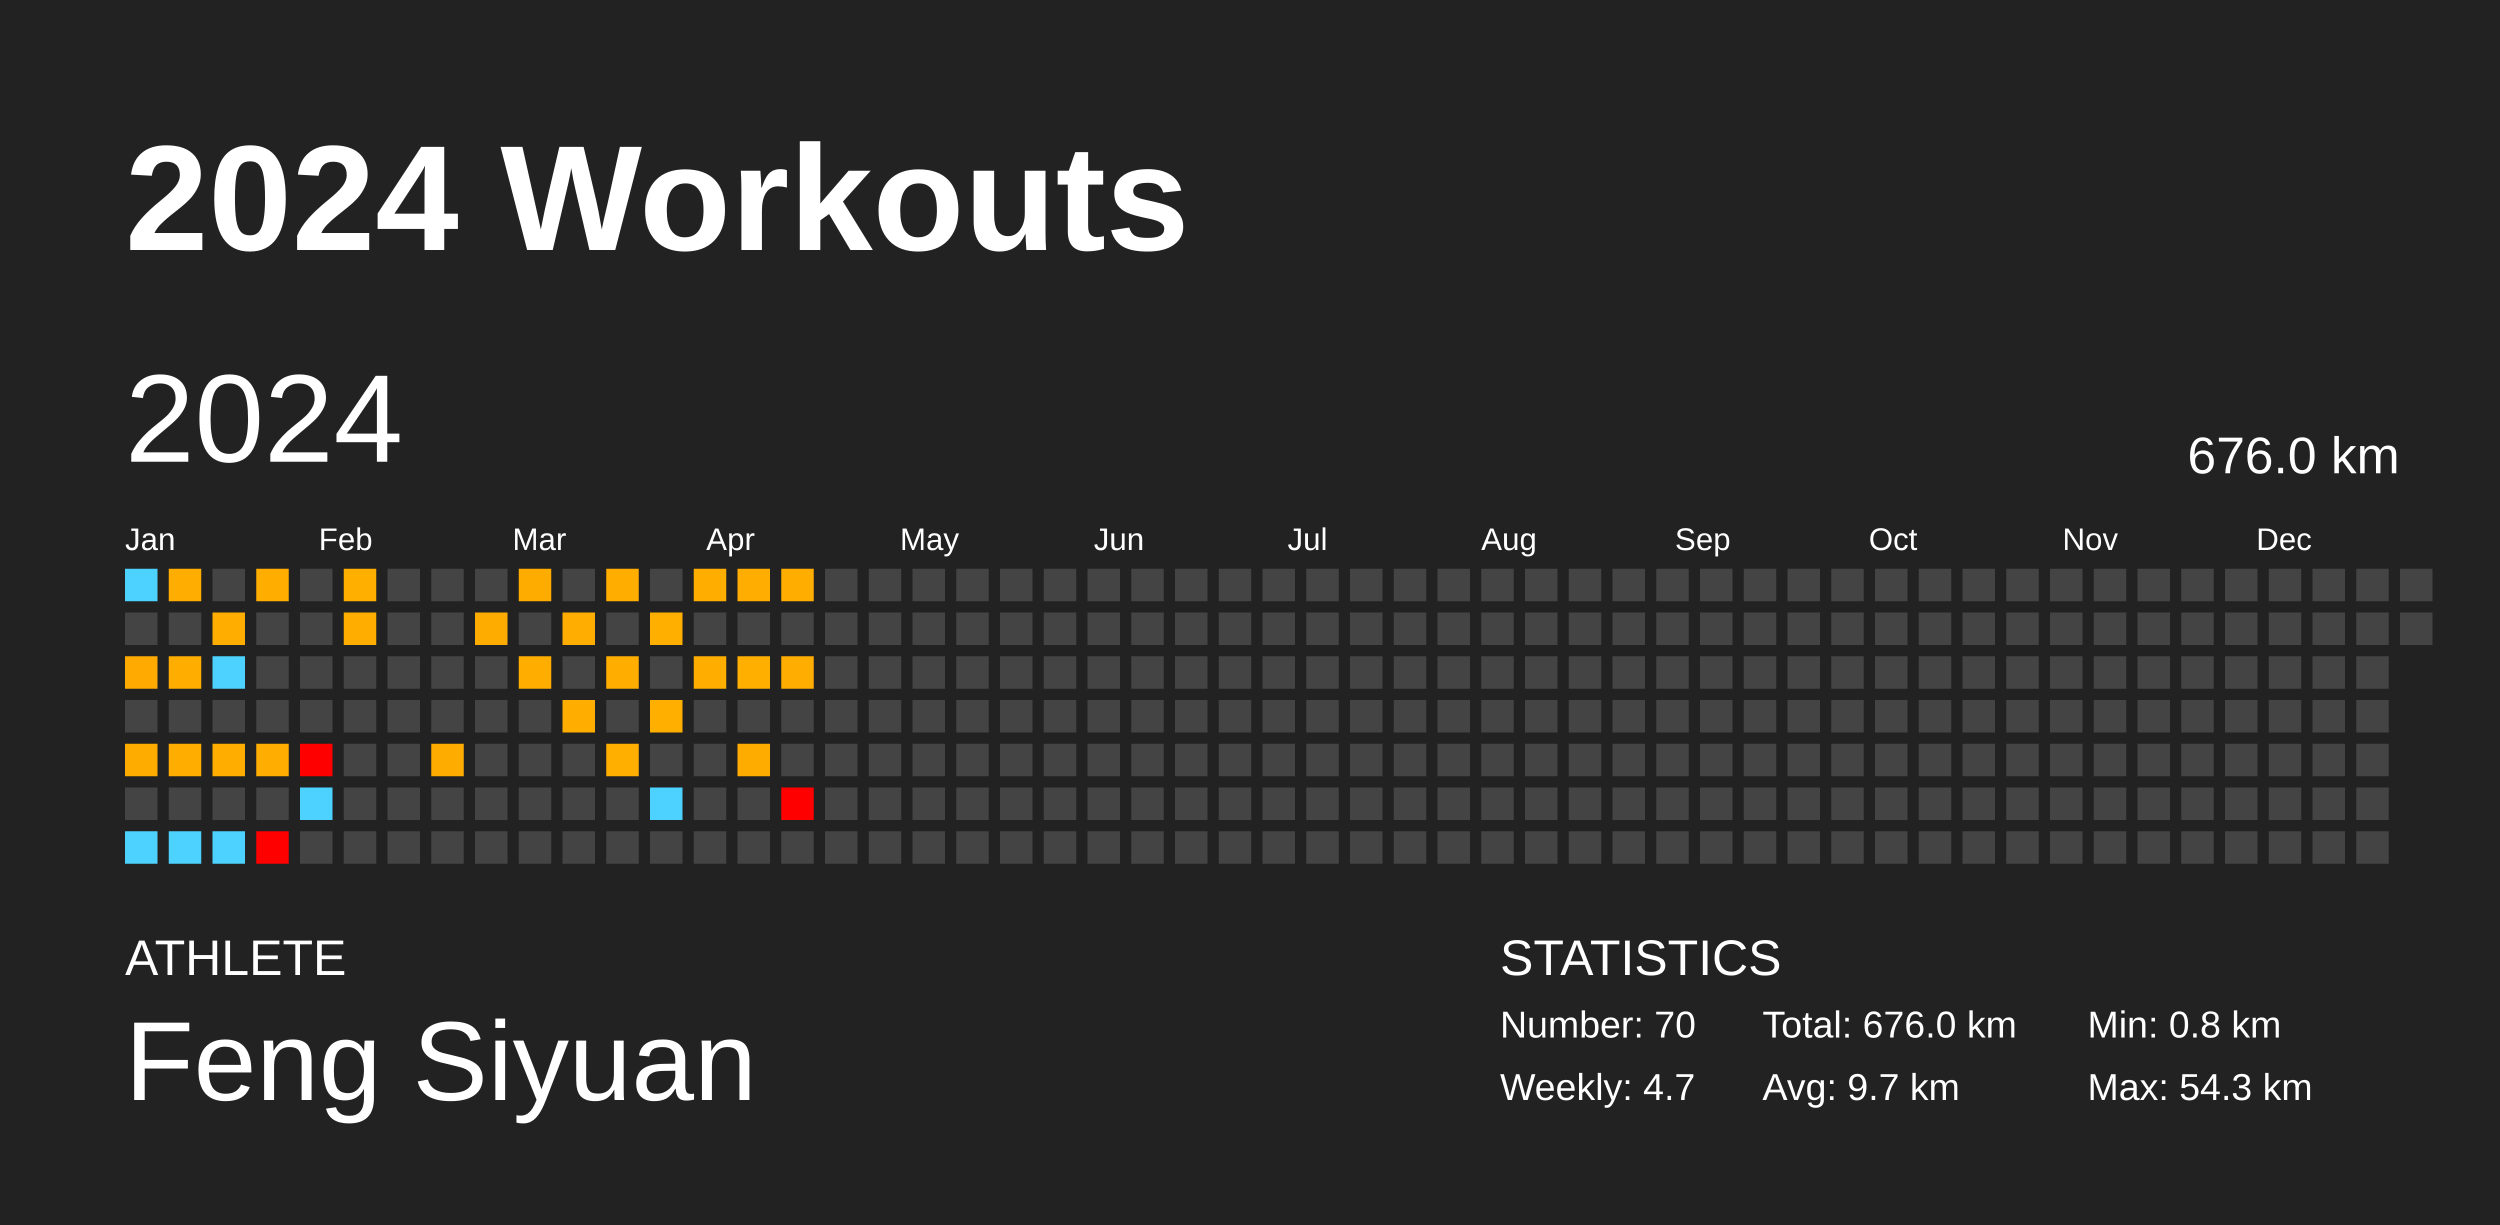
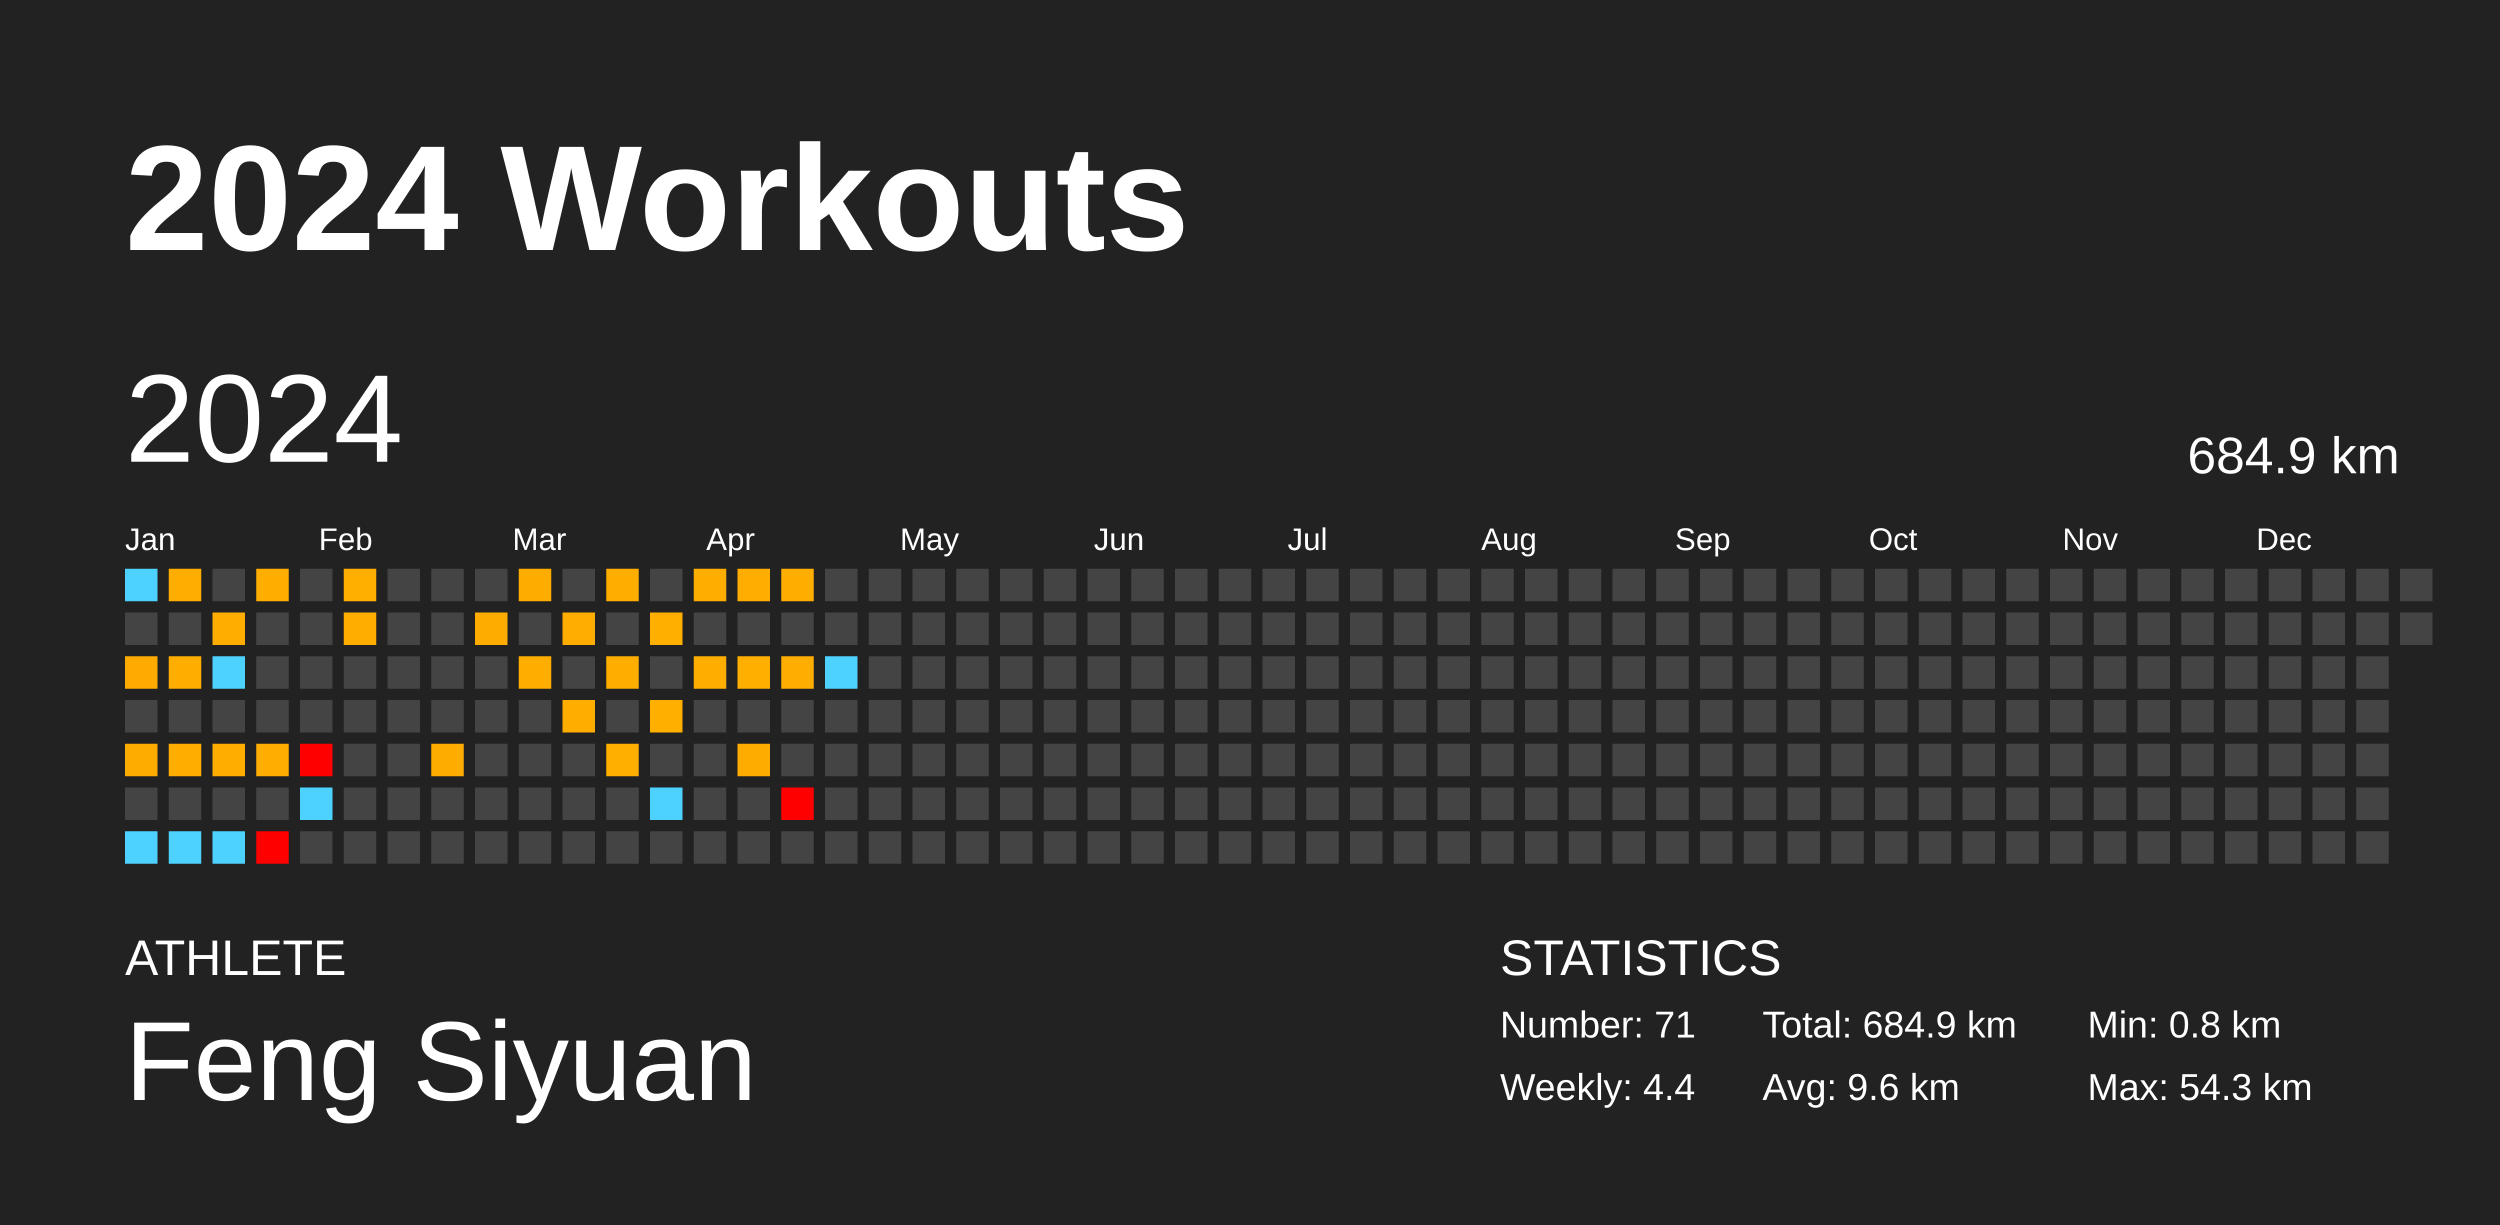
<svg xmlns="http://www.w3.org/2000/svg" baseProfile="full" height="98mm" version="1.1" viewBox="0,0,200,98" width="200mm">
  <defs />
  <rect fill="#222222" height="98" width="200" x="0" y="0" />
  <text fill="#FFFFFF" style="font-size:12px; font-family:Arial; font-weight:bold;" x="10" y="20">2024 Workouts</text>
  <text fill="#FFFFFF" style="font-size:4px; font-family:Arial" x="10" y="78">ATHLETE</text>
  <text fill="#FFFFFF" style="font-size:9px; font-family:Arial" x="10" y="88">Feng Siyuan</text>
  <text fill="#FFFFFF" style="font-size:4px; font-family:Arial" x="120" y="78">STATISTICS</text>
-   <text fill="#FFFFFF" style="font-size:3px; font-family:Arial" x="120" y="83">Number: 70</text>
-   <text fill="#FFFFFF" style="font-size:3px; font-family:Arial" x="120" y="88">Weekly: 4.7</text>
-   <text fill="#FFFFFF" style="font-size:3px; font-family:Arial" x="141" y="83">Total: 676.0 km</text>
-   <text fill="#FFFFFF" style="font-size:3px; font-family:Arial" x="141" y="88">Avg: 9.7 km</text>
+   <text fill="#FFFFFF" style="font-size:3px; font-family:Arial" x="120" y="83">Number: 71</text>
+   <text fill="#FFFFFF" style="font-size:3px; font-family:Arial" x="120" y="88">Weekly: 4.4</text>
+   <text fill="#FFFFFF" style="font-size:3px; font-family:Arial" x="141" y="83">Total: 684.9 km</text>
+   <text fill="#FFFFFF" style="font-size:3px; font-family:Arial" x="141" y="88">Avg: 9.6 km</text>
  <text fill="#FFFFFF" style="font-size:3px; font-family:Arial" x="167" y="83">Min: 0.8 km</text>
  <text fill="#FFFFFF" style="font-size:3px; font-family:Arial" x="167" y="88">Max: 54.3 km</text>
  <text dominant-baseline="hanging" fill="#FFFFFF" style="font-size:10.0px; font-family:Arial;" x="10" y="30">2024</text>
-   <text dominant-baseline="hanging" fill="#FFFFFF" style="font-size:4.125px; font-family:Arial;" x="175" y="35">676.0 km</text>
+   <text dominant-baseline="hanging" fill="#FFFFFF" style="font-size:4.125px; font-family:Arial;" x="175" y="35">684.9 km</text>
  <text fill="#FFFFFF" style="font-size:2.5px; font-family:Arial" x="10.0" y="44">Jan</text>
  <text fill="#FFFFFF" style="font-size:2.5px; font-family:Arial" x="25.5" y="44">Feb</text>
  <text fill="#FFFFFF" style="font-size:2.5px; font-family:Arial" x="41.0" y="44">Mar</text>
  <text fill="#FFFFFF" style="font-size:2.5px; font-family:Arial" x="56.5" y="44">Apr</text>
  <text fill="#FFFFFF" style="font-size:2.5px; font-family:Arial" x="72.0" y="44">May</text>
  <text fill="#FFFFFF" style="font-size:2.5px; font-family:Arial" x="87.5" y="44">Jun</text>
  <text fill="#FFFFFF" style="font-size:2.5px; font-family:Arial" x="103.0" y="44">Jul</text>
  <text fill="#FFFFFF" style="font-size:2.5px; font-family:Arial" x="118.5" y="44">Aug</text>
  <text fill="#FFFFFF" style="font-size:2.5px; font-family:Arial" x="134.0" y="44">Sep</text>
  <text fill="#FFFFFF" style="font-size:2.5px; font-family:Arial" x="149.5" y="44">Oct</text>
  <text fill="#FFFFFF" style="font-size:2.5px; font-family:Arial" x="165.0" y="44">Nov</text>
  <text fill="#FFFFFF" style="font-size:2.5px; font-family:Arial" x="180.5" y="44">Dec</text>
  <rect fill="#4dd2ff" height="2.6" width="2.6" x="10.0" y="45.5" />
  <rect fill="#444444" height="2.6" width="2.6" x="10.0" y="49.0" />
  <rect fill="#ffaa00" height="2.6" width="2.6" x="10.0" y="52.5" />
  <rect fill="#444444" height="2.6" width="2.6" x="10.0" y="56.0" />
  <rect fill="#ffac00" height="2.6" width="2.6" x="10.0" y="59.5" />
  <rect fill="#444444" height="2.6" width="2.6" x="10.0" y="63.0" />
  <rect fill="#4dd2ff" height="2.6" width="2.6" x="10.0" y="66.5" />
  <rect fill="#ffad00" height="2.6" width="2.6" x="13.5" y="45.5" />
  <rect fill="#444444" height="2.6" width="2.6" x="13.5" y="49.0" />
  <rect fill="#ffae00" height="2.6" width="2.6" x="13.5" y="52.5" />
  <rect fill="#444444" height="2.6" width="2.6" x="13.5" y="56.0" />
  <rect fill="#ffae00" height="2.6" width="2.6" x="13.5" y="59.5" />
  <rect fill="#444444" height="2.6" width="2.6" x="13.5" y="63.0" />
  <rect fill="#4dd2ff" height="2.6" width="2.6" x="13.5" y="66.5" />
  <rect fill="#444444" height="2.6" width="2.6" x="17.0" y="45.5" />
  <rect fill="#ffae00" height="2.6" width="2.6" x="17.0" y="49.0" />
  <rect fill="#4dd2ff" height="2.6" width="2.6" x="17.0" y="52.5" />
  <rect fill="#444444" height="2.6" width="2.6" x="17.0" y="56.0" />
  <rect fill="#ffae00" height="2.6" width="2.6" x="17.0" y="59.5" />
  <rect fill="#444444" height="2.6" width="2.6" x="17.0" y="63.0" />
  <rect fill="#4dd2ff" height="2.6" width="2.6" x="17.0" y="66.5" />
  <rect fill="#ffae00" height="2.6" width="2.6" x="20.5" y="45.5" />
  <rect fill="#444444" height="2.6" width="2.6" x="20.5" y="49.0" />
  <rect fill="#444444" height="2.6" width="2.6" x="20.5" y="52.5" />
  <rect fill="#444444" height="2.6" width="2.6" x="20.5" y="56.0" />
  <rect fill="#ffad00" height="2.6" width="2.6" x="20.5" y="59.5" />
  <rect fill="#444444" height="2.6" width="2.6" x="20.5" y="63.0" />
  <rect fill="red" height="2.6" width="2.6" x="20.5" y="66.5" />
  <rect fill="#444444" height="2.6" width="2.6" x="24.0" y="45.5" />
  <rect fill="#444444" height="2.6" width="2.6" x="24.0" y="49.0" />
  <rect fill="#444444" height="2.6" width="2.6" x="24.0" y="52.5" />
  <rect fill="#444444" height="2.6" width="2.6" x="24.0" y="56.0" />
  <rect fill="red" height="2.6" width="2.6" x="24.0" y="59.5" />
  <rect fill="#4dd2ff" height="2.6" width="2.6" x="24.0" y="63.0" />
  <rect fill="#444444" height="2.6" width="2.6" x="24.0" y="66.5" />
  <rect fill="#ffaf00" height="2.6" width="2.6" x="27.5" y="45.5" />
  <rect fill="#ffae00" height="2.6" width="2.6" x="27.5" y="49.0" />
  <rect fill="#444444" height="2.6" width="2.6" x="27.5" y="52.5" />
  <rect fill="#444444" height="2.6" width="2.6" x="27.5" y="56.0" />
  <rect fill="#444444" height="2.6" width="2.6" x="27.5" y="59.5" />
  <rect fill="#444444" height="2.6" width="2.6" x="27.5" y="63.0" />
  <rect fill="#444444" height="2.6" width="2.6" x="27.5" y="66.5" />
  <rect fill="#444444" height="2.6" width="2.6" x="31.0" y="45.5" />
  <rect fill="#444444" height="2.6" width="2.6" x="31.0" y="49.0" />
  <rect fill="#444444" height="2.6" width="2.6" x="31.0" y="52.5" />
  <rect fill="#444444" height="2.6" width="2.6" x="31.0" y="56.0" />
  <rect fill="#444444" height="2.6" width="2.6" x="31.0" y="59.5" />
  <rect fill="#444444" height="2.6" width="2.6" x="31.0" y="63.0" />
  <rect fill="#444444" height="2.6" width="2.6" x="31.0" y="66.5" />
  <rect fill="#444444" height="2.6" width="2.6" x="34.5" y="45.5" />
  <rect fill="#444444" height="2.6" width="2.6" x="34.5" y="49.0" />
  <rect fill="#444444" height="2.6" width="2.6" x="34.5" y="52.5" />
  <rect fill="#444444" height="2.6" width="2.6" x="34.5" y="56.0" />
  <rect fill="#ffac00" height="2.6" width="2.6" x="34.5" y="59.5" />
  <rect fill="#444444" height="2.6" width="2.6" x="34.5" y="63.0" />
  <rect fill="#444444" height="2.6" width="2.6" x="34.5" y="66.5" />
  <rect fill="#444444" height="2.6" width="2.6" x="38.0" y="45.5" />
  <rect fill="#ffac00" height="2.6" width="2.6" x="38.0" y="49.0" />
  <rect fill="#444444" height="2.6" width="2.6" x="38.0" y="52.5" />
  <rect fill="#444444" height="2.6" width="2.6" x="38.0" y="56.0" />
  <rect fill="#444444" height="2.6" width="2.6" x="38.0" y="59.5" />
  <rect fill="#444444" height="2.6" width="2.6" x="38.0" y="63.0" />
  <rect fill="#444444" height="2.6" width="2.6" x="38.0" y="66.5" />
  <rect fill="#ffac00" height="2.6" width="2.6" x="41.5" y="45.5" />
  <rect fill="#444444" height="2.6" width="2.6" x="41.5" y="49.0" />
  <rect fill="#ffae00" height="2.6" width="2.6" x="41.5" y="52.5" />
  <rect fill="#444444" height="2.6" width="2.6" x="41.5" y="56.0" />
  <rect fill="#444444" height="2.6" width="2.6" x="41.5" y="59.5" />
  <rect fill="#444444" height="2.6" width="2.6" x="41.5" y="63.0" />
  <rect fill="#444444" height="2.6" width="2.6" x="41.5" y="66.5" />
  <rect fill="#444444" height="2.6" width="2.6" x="45.0" y="45.5" />
  <rect fill="#ffad00" height="2.6" width="2.6" x="45.0" y="49.0" />
  <rect fill="#444444" height="2.6" width="2.6" x="45.0" y="52.5" />
  <rect fill="#ffae00" height="2.6" width="2.6" x="45.0" y="56.0" />
  <rect fill="#444444" height="2.6" width="2.6" x="45.0" y="59.5" />
  <rect fill="#444444" height="2.6" width="2.6" x="45.0" y="63.0" />
  <rect fill="#444444" height="2.6" width="2.6" x="45.0" y="66.5" />
  <rect fill="#ffae00" height="2.6" width="2.6" x="48.5" y="45.5" />
  <rect fill="#444444" height="2.6" width="2.6" x="48.5" y="49.0" />
  <rect fill="#ffae00" height="2.6" width="2.6" x="48.5" y="52.5" />
  <rect fill="#444444" height="2.6" width="2.6" x="48.5" y="56.0" />
  <rect fill="#ffaf00" height="2.6" width="2.6" x="48.5" y="59.5" />
  <rect fill="#444444" height="2.6" width="2.6" x="48.5" y="63.0" />
  <rect fill="#444444" height="2.6" width="2.6" x="48.5" y="66.5" />
  <rect fill="#444444" height="2.6" width="2.6" x="52.0" y="45.5" />
  <rect fill="#ffaf00" height="2.6" width="2.6" x="52.0" y="49.0" />
  <rect fill="#444444" height="2.6" width="2.6" x="52.0" y="52.5" />
  <rect fill="#ffaf00" height="2.6" width="2.6" x="52.0" y="56.0" />
  <rect fill="#444444" height="2.6" width="2.6" x="52.0" y="59.5" />
  <rect fill="#4dd2ff" height="2.6" width="2.6" x="52.0" y="63.0" />
  <rect fill="#444444" height="2.6" width="2.6" x="52.0" y="66.5" />
  <rect fill="#ffae00" height="2.6" width="2.6" x="55.5" y="45.5" />
  <rect fill="#444444" height="2.6" width="2.6" x="55.5" y="49.0" />
  <rect fill="#ffae00" height="2.6" width="2.6" x="55.5" y="52.5" />
  <rect fill="#444444" height="2.6" width="2.6" x="55.5" y="56.0" />
  <rect fill="#444444" height="2.6" width="2.6" x="55.5" y="59.5" />
  <rect fill="#444444" height="2.6" width="2.6" x="55.5" y="63.0" />
  <rect fill="#444444" height="2.6" width="2.6" x="55.5" y="66.5" />
  <rect fill="#ffad00" height="2.6" width="2.6" x="59.0" y="45.5" />
  <rect fill="#444444" height="2.6" width="2.6" x="59.0" y="49.0" />
  <rect fill="#ffaf00" height="2.6" width="2.6" x="59.0" y="52.5" />
  <rect fill="#444444" height="2.6" width="2.6" x="59.0" y="56.0" />
  <rect fill="#ffac00" height="2.6" width="2.6" x="59.0" y="59.5" />
  <rect fill="#444444" height="2.6" width="2.6" x="59.0" y="63.0" />
  <rect fill="#444444" height="2.6" width="2.6" x="59.0" y="66.5" />
  <rect fill="#ffae00" height="2.6" width="2.6" x="62.5" y="45.5" />
  <rect fill="#444444" height="2.6" width="2.6" x="62.5" y="49.0" />
  <rect fill="#ffad00" height="2.6" width="2.6" x="62.5" y="52.5" />
  <rect fill="#444444" height="2.6" width="2.6" x="62.5" y="56.0" />
  <rect fill="#444444" height="2.6" width="2.6" x="62.5" y="59.5" />
  <rect fill="red" height="2.6" width="2.6" x="62.5" y="63.0" />
  <rect fill="#444444" height="2.6" width="2.6" x="62.5" y="66.5" />
  <rect fill="#444444" height="2.6" width="2.6" x="66.0" y="45.5" />
  <rect fill="#444444" height="2.6" width="2.6" x="66.0" y="49.0" />
-   <rect fill="#444444" height="2.6" width="2.6" x="66.0" y="52.5" />
+   <rect fill="#4dd2ff" height="2.6" width="2.6" x="66.0" y="52.5" />
  <rect fill="#444444" height="2.6" width="2.6" x="66.0" y="56.0" />
  <rect fill="#444444" height="2.6" width="2.6" x="66.0" y="59.5" />
  <rect fill="#444444" height="2.6" width="2.6" x="66.0" y="63.0" />
  <rect fill="#444444" height="2.6" width="2.6" x="66.0" y="66.5" />
  <rect fill="#444444" height="2.6" width="2.6" x="69.5" y="45.5" />
  <rect fill="#444444" height="2.6" width="2.6" x="69.5" y="49.0" />
  <rect fill="#444444" height="2.6" width="2.6" x="69.5" y="52.5" />
  <rect fill="#444444" height="2.6" width="2.6" x="69.5" y="56.0" />
  <rect fill="#444444" height="2.6" width="2.6" x="69.5" y="59.5" />
  <rect fill="#444444" height="2.6" width="2.6" x="69.5" y="63.0" />
  <rect fill="#444444" height="2.6" width="2.6" x="69.5" y="66.5" />
  <rect fill="#444444" height="2.6" width="2.6" x="73.0" y="45.5" />
  <rect fill="#444444" height="2.6" width="2.6" x="73.0" y="49.0" />
  <rect fill="#444444" height="2.6" width="2.6" x="73.0" y="52.5" />
  <rect fill="#444444" height="2.6" width="2.6" x="73.0" y="56.0" />
  <rect fill="#444444" height="2.6" width="2.6" x="73.0" y="59.5" />
  <rect fill="#444444" height="2.6" width="2.6" x="73.0" y="63.0" />
  <rect fill="#444444" height="2.6" width="2.6" x="73.0" y="66.5" />
  <rect fill="#444444" height="2.6" width="2.6" x="76.5" y="45.5" />
  <rect fill="#444444" height="2.6" width="2.6" x="76.5" y="49.0" />
  <rect fill="#444444" height="2.6" width="2.6" x="76.5" y="52.5" />
  <rect fill="#444444" height="2.6" width="2.6" x="76.5" y="56.0" />
  <rect fill="#444444" height="2.6" width="2.6" x="76.5" y="59.5" />
  <rect fill="#444444" height="2.6" width="2.6" x="76.5" y="63.0" />
  <rect fill="#444444" height="2.6" width="2.6" x="76.5" y="66.5" />
  <rect fill="#444444" height="2.6" width="2.6" x="80.0" y="45.5" />
  <rect fill="#444444" height="2.6" width="2.6" x="80.0" y="49.0" />
  <rect fill="#444444" height="2.6" width="2.6" x="80.0" y="52.5" />
  <rect fill="#444444" height="2.6" width="2.6" x="80.0" y="56.0" />
  <rect fill="#444444" height="2.6" width="2.6" x="80.0" y="59.5" />
  <rect fill="#444444" height="2.6" width="2.6" x="80.0" y="63.0" />
  <rect fill="#444444" height="2.6" width="2.6" x="80.0" y="66.5" />
  <rect fill="#444444" height="2.6" width="2.6" x="83.5" y="45.5" />
  <rect fill="#444444" height="2.6" width="2.6" x="83.5" y="49.0" />
  <rect fill="#444444" height="2.6" width="2.6" x="83.5" y="52.5" />
  <rect fill="#444444" height="2.6" width="2.6" x="83.5" y="56.0" />
  <rect fill="#444444" height="2.6" width="2.6" x="83.5" y="59.5" />
  <rect fill="#444444" height="2.6" width="2.6" x="83.5" y="63.0" />
  <rect fill="#444444" height="2.6" width="2.6" x="83.5" y="66.5" />
  <rect fill="#444444" height="2.6" width="2.6" x="87.0" y="45.5" />
  <rect fill="#444444" height="2.6" width="2.6" x="87.0" y="49.0" />
  <rect fill="#444444" height="2.6" width="2.6" x="87.0" y="52.5" />
  <rect fill="#444444" height="2.6" width="2.6" x="87.0" y="56.0" />
  <rect fill="#444444" height="2.6" width="2.6" x="87.0" y="59.5" />
  <rect fill="#444444" height="2.6" width="2.6" x="87.0" y="63.0" />
  <rect fill="#444444" height="2.6" width="2.6" x="87.0" y="66.5" />
  <rect fill="#444444" height="2.6" width="2.6" x="90.5" y="45.5" />
  <rect fill="#444444" height="2.6" width="2.6" x="90.5" y="49.0" />
  <rect fill="#444444" height="2.6" width="2.6" x="90.5" y="52.5" />
  <rect fill="#444444" height="2.6" width="2.6" x="90.5" y="56.0" />
  <rect fill="#444444" height="2.6" width="2.6" x="90.5" y="59.5" />
  <rect fill="#444444" height="2.6" width="2.6" x="90.5" y="63.0" />
  <rect fill="#444444" height="2.6" width="2.6" x="90.5" y="66.5" />
  <rect fill="#444444" height="2.6" width="2.6" x="94.0" y="45.5" />
  <rect fill="#444444" height="2.6" width="2.6" x="94.0" y="49.0" />
  <rect fill="#444444" height="2.6" width="2.6" x="94.0" y="52.5" />
  <rect fill="#444444" height="2.6" width="2.6" x="94.0" y="56.0" />
  <rect fill="#444444" height="2.6" width="2.6" x="94.0" y="59.5" />
  <rect fill="#444444" height="2.6" width="2.6" x="94.0" y="63.0" />
  <rect fill="#444444" height="2.6" width="2.6" x="94.0" y="66.5" />
  <rect fill="#444444" height="2.6" width="2.6" x="97.5" y="45.5" />
  <rect fill="#444444" height="2.6" width="2.6" x="97.5" y="49.0" />
  <rect fill="#444444" height="2.6" width="2.6" x="97.5" y="52.5" />
  <rect fill="#444444" height="2.6" width="2.6" x="97.5" y="56.0" />
  <rect fill="#444444" height="2.6" width="2.6" x="97.5" y="59.5" />
  <rect fill="#444444" height="2.6" width="2.6" x="97.5" y="63.0" />
  <rect fill="#444444" height="2.6" width="2.6" x="97.5" y="66.5" />
  <rect fill="#444444" height="2.6" width="2.6" x="101.0" y="45.5" />
  <rect fill="#444444" height="2.6" width="2.6" x="101.0" y="49.0" />
  <rect fill="#444444" height="2.6" width="2.6" x="101.0" y="52.5" />
  <rect fill="#444444" height="2.6" width="2.6" x="101.0" y="56.0" />
  <rect fill="#444444" height="2.6" width="2.6" x="101.0" y="59.5" />
  <rect fill="#444444" height="2.6" width="2.6" x="101.0" y="63.0" />
  <rect fill="#444444" height="2.6" width="2.6" x="101.0" y="66.5" />
  <rect fill="#444444" height="2.6" width="2.6" x="104.5" y="45.5" />
  <rect fill="#444444" height="2.6" width="2.6" x="104.5" y="49.0" />
  <rect fill="#444444" height="2.6" width="2.6" x="104.5" y="52.5" />
  <rect fill="#444444" height="2.6" width="2.6" x="104.5" y="56.0" />
  <rect fill="#444444" height="2.6" width="2.6" x="104.5" y="59.5" />
  <rect fill="#444444" height="2.6" width="2.6" x="104.5" y="63.0" />
  <rect fill="#444444" height="2.6" width="2.6" x="104.5" y="66.5" />
  <rect fill="#444444" height="2.6" width="2.6" x="108.0" y="45.5" />
  <rect fill="#444444" height="2.6" width="2.6" x="108.0" y="49.0" />
  <rect fill="#444444" height="2.6" width="2.6" x="108.0" y="52.5" />
  <rect fill="#444444" height="2.6" width="2.6" x="108.0" y="56.0" />
  <rect fill="#444444" height="2.6" width="2.6" x="108.0" y="59.5" />
  <rect fill="#444444" height="2.6" width="2.6" x="108.0" y="63.0" />
  <rect fill="#444444" height="2.6" width="2.6" x="108.0" y="66.5" />
  <rect fill="#444444" height="2.6" width="2.6" x="111.5" y="45.5" />
  <rect fill="#444444" height="2.6" width="2.6" x="111.5" y="49.0" />
  <rect fill="#444444" height="2.6" width="2.6" x="111.5" y="52.5" />
  <rect fill="#444444" height="2.6" width="2.6" x="111.5" y="56.0" />
  <rect fill="#444444" height="2.6" width="2.6" x="111.5" y="59.5" />
  <rect fill="#444444" height="2.6" width="2.6" x="111.5" y="63.0" />
  <rect fill="#444444" height="2.6" width="2.6" x="111.5" y="66.5" />
  <rect fill="#444444" height="2.6" width="2.6" x="115.0" y="45.5" />
  <rect fill="#444444" height="2.6" width="2.6" x="115.0" y="49.0" />
  <rect fill="#444444" height="2.6" width="2.6" x="115.0" y="52.5" />
  <rect fill="#444444" height="2.6" width="2.6" x="115.0" y="56.0" />
  <rect fill="#444444" height="2.6" width="2.6" x="115.0" y="59.5" />
  <rect fill="#444444" height="2.6" width="2.6" x="115.0" y="63.0" />
  <rect fill="#444444" height="2.6" width="2.6" x="115.0" y="66.5" />
  <rect fill="#444444" height="2.6" width="2.6" x="118.5" y="45.5" />
  <rect fill="#444444" height="2.6" width="2.6" x="118.5" y="49.0" />
  <rect fill="#444444" height="2.6" width="2.6" x="118.5" y="52.5" />
  <rect fill="#444444" height="2.6" width="2.6" x="118.5" y="56.0" />
  <rect fill="#444444" height="2.6" width="2.6" x="118.5" y="59.5" />
  <rect fill="#444444" height="2.6" width="2.6" x="118.5" y="63.0" />
  <rect fill="#444444" height="2.6" width="2.6" x="118.5" y="66.5" />
  <rect fill="#444444" height="2.6" width="2.6" x="122.0" y="45.5" />
  <rect fill="#444444" height="2.6" width="2.6" x="122.0" y="49.0" />
  <rect fill="#444444" height="2.6" width="2.6" x="122.0" y="52.5" />
  <rect fill="#444444" height="2.6" width="2.6" x="122.0" y="56.0" />
  <rect fill="#444444" height="2.6" width="2.6" x="122.0" y="59.5" />
  <rect fill="#444444" height="2.6" width="2.6" x="122.0" y="63.0" />
  <rect fill="#444444" height="2.6" width="2.6" x="122.0" y="66.5" />
  <rect fill="#444444" height="2.6" width="2.6" x="125.5" y="45.5" />
  <rect fill="#444444" height="2.6" width="2.6" x="125.5" y="49.0" />
  <rect fill="#444444" height="2.6" width="2.6" x="125.5" y="52.5" />
  <rect fill="#444444" height="2.6" width="2.6" x="125.5" y="56.0" />
  <rect fill="#444444" height="2.6" width="2.6" x="125.5" y="59.5" />
  <rect fill="#444444" height="2.6" width="2.6" x="125.5" y="63.0" />
  <rect fill="#444444" height="2.6" width="2.6" x="125.5" y="66.5" />
  <rect fill="#444444" height="2.6" width="2.6" x="129.0" y="45.5" />
  <rect fill="#444444" height="2.6" width="2.6" x="129.0" y="49.0" />
  <rect fill="#444444" height="2.6" width="2.6" x="129.0" y="52.5" />
  <rect fill="#444444" height="2.6" width="2.6" x="129.0" y="56.0" />
  <rect fill="#444444" height="2.6" width="2.6" x="129.0" y="59.5" />
  <rect fill="#444444" height="2.6" width="2.6" x="129.0" y="63.0" />
  <rect fill="#444444" height="2.6" width="2.6" x="129.0" y="66.5" />
  <rect fill="#444444" height="2.6" width="2.6" x="132.5" y="45.5" />
  <rect fill="#444444" height="2.6" width="2.6" x="132.5" y="49.0" />
  <rect fill="#444444" height="2.6" width="2.6" x="132.5" y="52.5" />
  <rect fill="#444444" height="2.6" width="2.6" x="132.5" y="56.0" />
  <rect fill="#444444" height="2.6" width="2.6" x="132.5" y="59.5" />
  <rect fill="#444444" height="2.6" width="2.6" x="132.5" y="63.0" />
  <rect fill="#444444" height="2.6" width="2.6" x="132.5" y="66.5" />
  <rect fill="#444444" height="2.6" width="2.6" x="136.0" y="45.5" />
  <rect fill="#444444" height="2.6" width="2.6" x="136.0" y="49.0" />
  <rect fill="#444444" height="2.6" width="2.6" x="136.0" y="52.5" />
  <rect fill="#444444" height="2.6" width="2.6" x="136.0" y="56.0" />
  <rect fill="#444444" height="2.6" width="2.6" x="136.0" y="59.5" />
  <rect fill="#444444" height="2.6" width="2.6" x="136.0" y="63.0" />
  <rect fill="#444444" height="2.6" width="2.6" x="136.0" y="66.5" />
  <rect fill="#444444" height="2.6" width="2.6" x="139.5" y="45.5" />
  <rect fill="#444444" height="2.6" width="2.6" x="139.5" y="49.0" />
  <rect fill="#444444" height="2.6" width="2.6" x="139.5" y="52.5" />
  <rect fill="#444444" height="2.6" width="2.6" x="139.5" y="56.0" />
  <rect fill="#444444" height="2.6" width="2.6" x="139.5" y="59.5" />
  <rect fill="#444444" height="2.6" width="2.6" x="139.5" y="63.0" />
  <rect fill="#444444" height="2.6" width="2.6" x="139.5" y="66.5" />
  <rect fill="#444444" height="2.6" width="2.6" x="143.0" y="45.5" />
  <rect fill="#444444" height="2.6" width="2.6" x="143.0" y="49.0" />
  <rect fill="#444444" height="2.6" width="2.6" x="143.0" y="52.5" />
  <rect fill="#444444" height="2.6" width="2.6" x="143.0" y="56.0" />
  <rect fill="#444444" height="2.6" width="2.6" x="143.0" y="59.5" />
  <rect fill="#444444" height="2.6" width="2.6" x="143.0" y="63.0" />
  <rect fill="#444444" height="2.6" width="2.6" x="143.0" y="66.5" />
  <rect fill="#444444" height="2.6" width="2.6" x="146.5" y="45.5" />
  <rect fill="#444444" height="2.6" width="2.6" x="146.5" y="49.0" />
  <rect fill="#444444" height="2.6" width="2.6" x="146.5" y="52.5" />
  <rect fill="#444444" height="2.6" width="2.6" x="146.5" y="56.0" />
  <rect fill="#444444" height="2.6" width="2.6" x="146.5" y="59.5" />
  <rect fill="#444444" height="2.6" width="2.6" x="146.5" y="63.0" />
  <rect fill="#444444" height="2.6" width="2.6" x="146.5" y="66.5" />
  <rect fill="#444444" height="2.6" width="2.6" x="150.0" y="45.5" />
  <rect fill="#444444" height="2.6" width="2.6" x="150.0" y="49.0" />
  <rect fill="#444444" height="2.6" width="2.6" x="150.0" y="52.5" />
  <rect fill="#444444" height="2.6" width="2.6" x="150.0" y="56.0" />
  <rect fill="#444444" height="2.6" width="2.6" x="150.0" y="59.5" />
  <rect fill="#444444" height="2.6" width="2.6" x="150.0" y="63.0" />
  <rect fill="#444444" height="2.6" width="2.6" x="150.0" y="66.5" />
  <rect fill="#444444" height="2.6" width="2.6" x="153.5" y="45.5" />
  <rect fill="#444444" height="2.6" width="2.6" x="153.5" y="49.0" />
  <rect fill="#444444" height="2.6" width="2.6" x="153.5" y="52.5" />
  <rect fill="#444444" height="2.6" width="2.6" x="153.5" y="56.0" />
  <rect fill="#444444" height="2.6" width="2.6" x="153.5" y="59.5" />
  <rect fill="#444444" height="2.6" width="2.6" x="153.5" y="63.0" />
  <rect fill="#444444" height="2.6" width="2.6" x="153.5" y="66.5" />
  <rect fill="#444444" height="2.6" width="2.6" x="157.0" y="45.5" />
  <rect fill="#444444" height="2.6" width="2.6" x="157.0" y="49.0" />
  <rect fill="#444444" height="2.6" width="2.6" x="157.0" y="52.5" />
  <rect fill="#444444" height="2.6" width="2.6" x="157.0" y="56.0" />
  <rect fill="#444444" height="2.6" width="2.6" x="157.0" y="59.5" />
  <rect fill="#444444" height="2.6" width="2.6" x="157.0" y="63.0" />
  <rect fill="#444444" height="2.6" width="2.6" x="157.0" y="66.5" />
  <rect fill="#444444" height="2.6" width="2.6" x="160.5" y="45.5" />
  <rect fill="#444444" height="2.6" width="2.6" x="160.5" y="49.0" />
  <rect fill="#444444" height="2.6" width="2.6" x="160.5" y="52.5" />
  <rect fill="#444444" height="2.6" width="2.6" x="160.5" y="56.0" />
  <rect fill="#444444" height="2.6" width="2.6" x="160.5" y="59.5" />
  <rect fill="#444444" height="2.6" width="2.6" x="160.5" y="63.0" />
  <rect fill="#444444" height="2.6" width="2.6" x="160.5" y="66.5" />
  <rect fill="#444444" height="2.6" width="2.6" x="164.0" y="45.5" />
  <rect fill="#444444" height="2.6" width="2.6" x="164.0" y="49.0" />
  <rect fill="#444444" height="2.6" width="2.6" x="164.0" y="52.5" />
  <rect fill="#444444" height="2.6" width="2.6" x="164.0" y="56.0" />
  <rect fill="#444444" height="2.6" width="2.6" x="164.0" y="59.5" />
  <rect fill="#444444" height="2.6" width="2.6" x="164.0" y="63.0" />
  <rect fill="#444444" height="2.6" width="2.6" x="164.0" y="66.5" />
  <rect fill="#444444" height="2.6" width="2.6" x="167.5" y="45.5" />
  <rect fill="#444444" height="2.6" width="2.6" x="167.5" y="49.0" />
  <rect fill="#444444" height="2.6" width="2.6" x="167.5" y="52.5" />
  <rect fill="#444444" height="2.6" width="2.6" x="167.5" y="56.0" />
  <rect fill="#444444" height="2.6" width="2.6" x="167.5" y="59.5" />
  <rect fill="#444444" height="2.6" width="2.6" x="167.5" y="63.0" />
  <rect fill="#444444" height="2.6" width="2.6" x="167.5" y="66.5" />
  <rect fill="#444444" height="2.6" width="2.6" x="171.0" y="45.5" />
  <rect fill="#444444" height="2.6" width="2.6" x="171.0" y="49.0" />
  <rect fill="#444444" height="2.6" width="2.6" x="171.0" y="52.5" />
  <rect fill="#444444" height="2.6" width="2.6" x="171.0" y="56.0" />
  <rect fill="#444444" height="2.6" width="2.6" x="171.0" y="59.5" />
  <rect fill="#444444" height="2.6" width="2.6" x="171.0" y="63.0" />
  <rect fill="#444444" height="2.6" width="2.6" x="171.0" y="66.5" />
  <rect fill="#444444" height="2.6" width="2.6" x="174.5" y="45.5" />
  <rect fill="#444444" height="2.6" width="2.6" x="174.5" y="49.0" />
  <rect fill="#444444" height="2.6" width="2.6" x="174.5" y="52.5" />
  <rect fill="#444444" height="2.6" width="2.6" x="174.5" y="56.0" />
  <rect fill="#444444" height="2.6" width="2.6" x="174.5" y="59.5" />
  <rect fill="#444444" height="2.6" width="2.6" x="174.5" y="63.0" />
  <rect fill="#444444" height="2.6" width="2.6" x="174.5" y="66.5" />
  <rect fill="#444444" height="2.6" width="2.6" x="178.0" y="45.5" />
  <rect fill="#444444" height="2.6" width="2.6" x="178.0" y="49.0" />
  <rect fill="#444444" height="2.6" width="2.6" x="178.0" y="52.5" />
  <rect fill="#444444" height="2.6" width="2.6" x="178.0" y="56.0" />
  <rect fill="#444444" height="2.6" width="2.6" x="178.0" y="59.5" />
  <rect fill="#444444" height="2.6" width="2.6" x="178.0" y="63.0" />
  <rect fill="#444444" height="2.6" width="2.6" x="178.0" y="66.5" />
  <rect fill="#444444" height="2.6" width="2.6" x="181.5" y="45.5" />
  <rect fill="#444444" height="2.6" width="2.6" x="181.5" y="49.0" />
  <rect fill="#444444" height="2.6" width="2.6" x="181.5" y="52.5" />
  <rect fill="#444444" height="2.6" width="2.6" x="181.5" y="56.0" />
  <rect fill="#444444" height="2.6" width="2.6" x="181.5" y="59.5" />
  <rect fill="#444444" height="2.6" width="2.6" x="181.5" y="63.0" />
  <rect fill="#444444" height="2.6" width="2.6" x="181.5" y="66.5" />
  <rect fill="#444444" height="2.6" width="2.6" x="185.0" y="45.5" />
  <rect fill="#444444" height="2.6" width="2.6" x="185.0" y="49.0" />
  <rect fill="#444444" height="2.6" width="2.6" x="185.0" y="52.5" />
  <rect fill="#444444" height="2.6" width="2.6" x="185.0" y="56.0" />
  <rect fill="#444444" height="2.6" width="2.6" x="185.0" y="59.5" />
  <rect fill="#444444" height="2.6" width="2.6" x="185.0" y="63.0" />
  <rect fill="#444444" height="2.6" width="2.6" x="185.0" y="66.5" />
  <rect fill="#444444" height="2.6" width="2.6" x="188.5" y="45.5" />
  <rect fill="#444444" height="2.6" width="2.6" x="188.5" y="49.0" />
  <rect fill="#444444" height="2.6" width="2.6" x="188.5" y="52.5" />
  <rect fill="#444444" height="2.6" width="2.6" x="188.5" y="56.0" />
  <rect fill="#444444" height="2.6" width="2.6" x="188.5" y="59.5" />
  <rect fill="#444444" height="2.6" width="2.6" x="188.5" y="63.0" />
  <rect fill="#444444" height="2.6" width="2.6" x="188.5" y="66.5" />
  <rect fill="#444444" height="2.6" width="2.6" x="192.0" y="45.5" />
  <rect fill="#444444" height="2.6" width="2.6" x="192.0" y="49.0" />
</svg>
